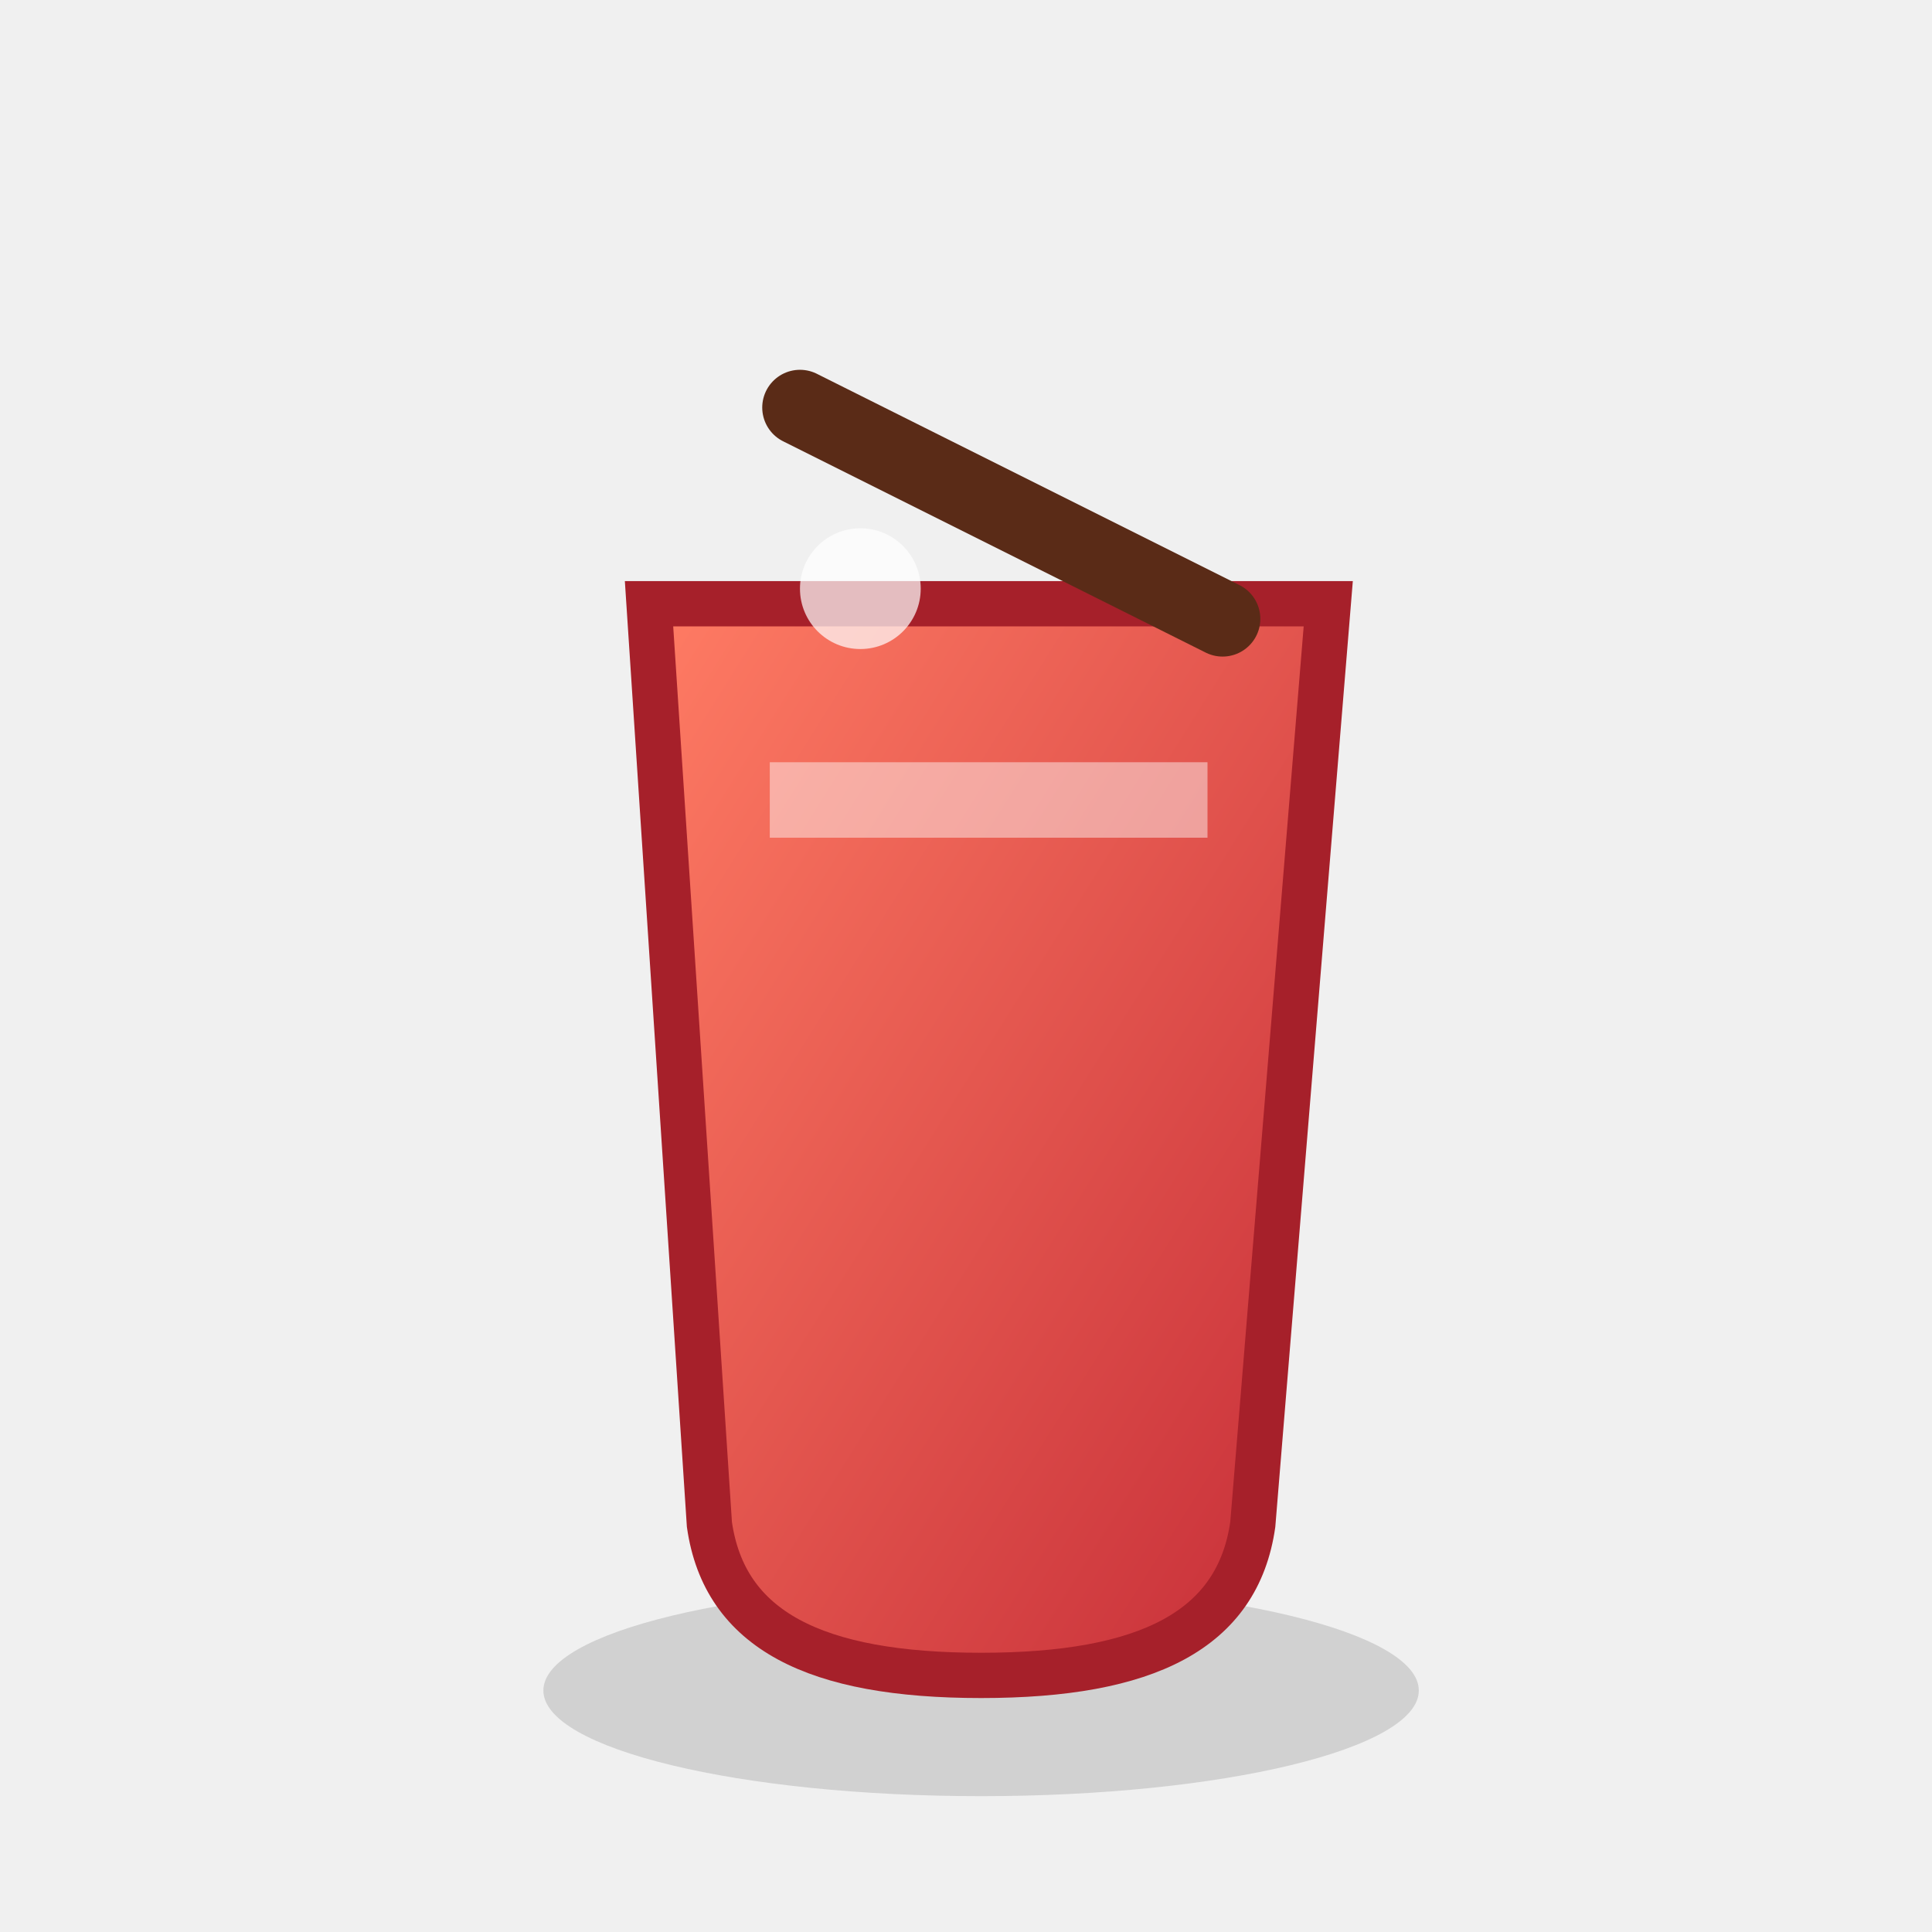
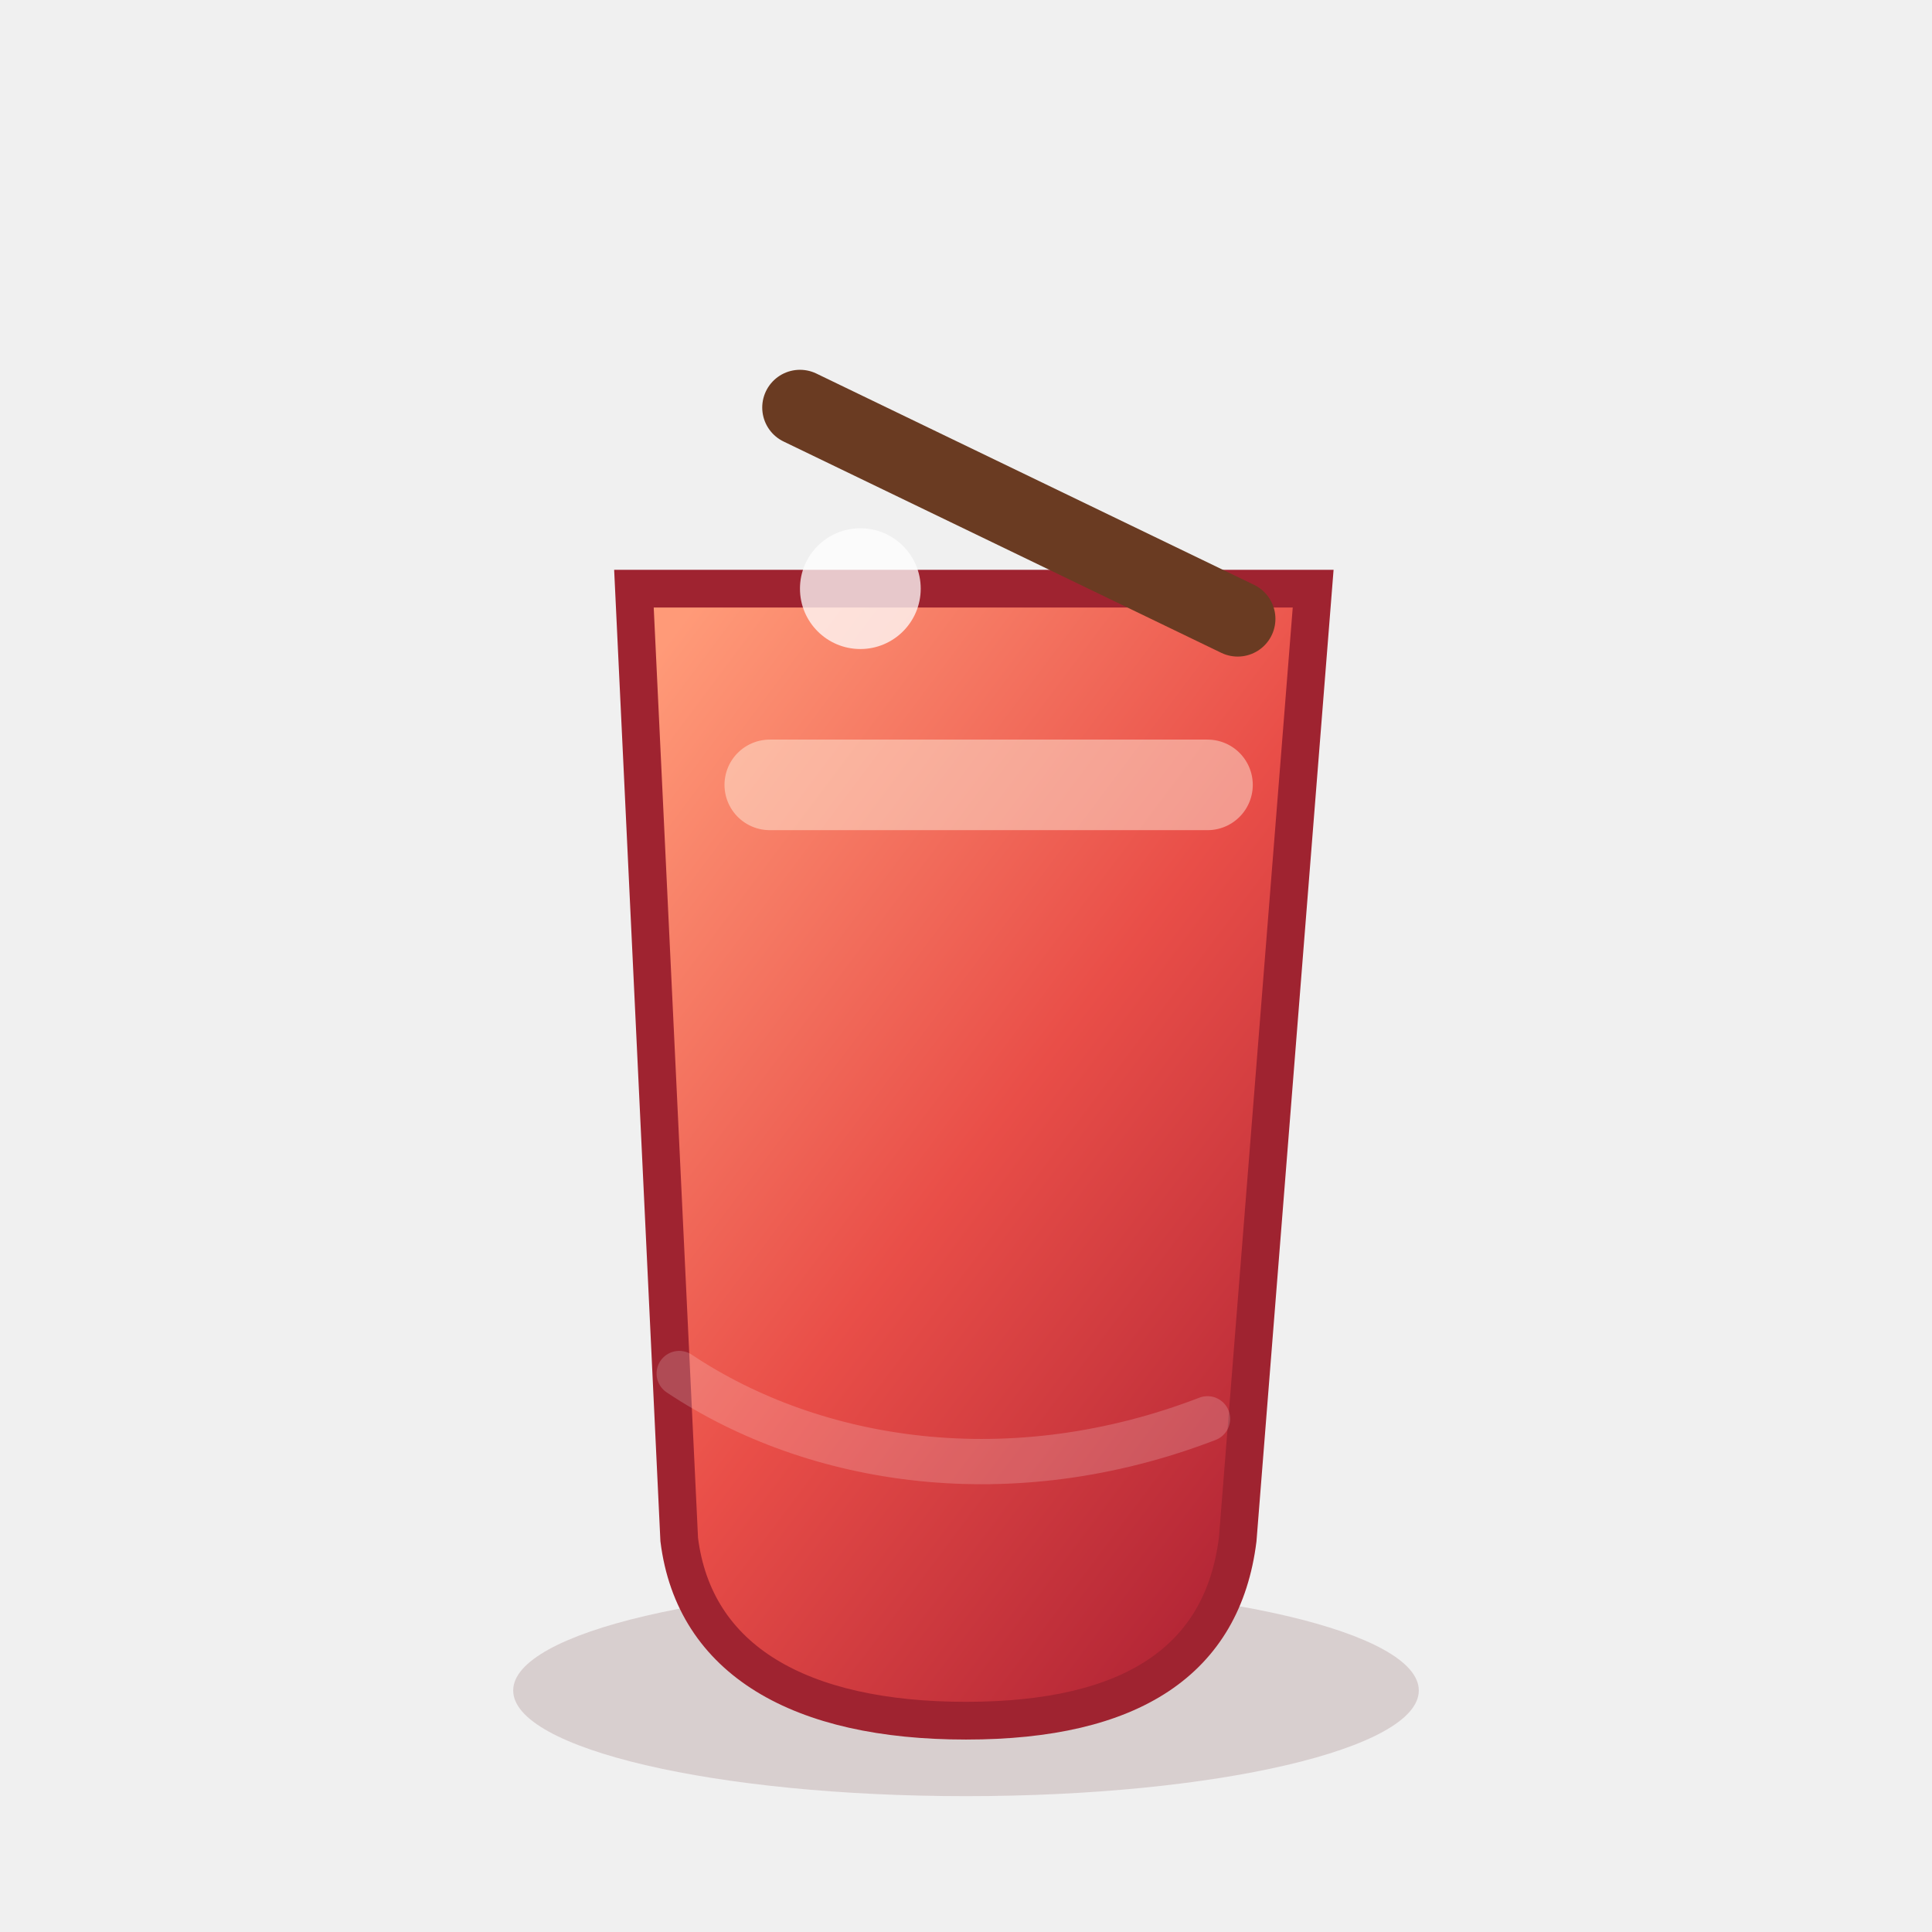
<svg xmlns="http://www.w3.org/2000/svg" viewBox="0 0 128 128">
  <defs>
-     <linearGradient id="r" x2="1" y2="1">
-       <stop stop-color="#FF7C64" />
-       <stop offset="1" stop-color="#C52C37" />
+     <linearGradient id="a" x1=".1" y1="0" x2=".9" y2="1">
+       <stop stop-color="#FF9A78" />
+       <stop offset=".5" stop-color="#E94E48" />
+       <stop offset="1" stop-color="#A91E32" />
    </linearGradient>
  </defs>
-   <ellipse cx="65" cy="112" rx="29" ry="7" fill="#000" opacity=".13" />
-   <path d="M43 40h45l-5 61c-1 7-7 10-18 10s-17-3-18-10z" fill="url(#r)" stroke="#A6202A" stroke-width="3" />
-   <path d="M53 27l28 14" stroke="#5A2B17" stroke-width="5" stroke-linecap="round" />
-   <path d="M51 53h29" stroke="#FFF" stroke-width="5" opacity=".45" />
-   <circle cx="57" cy="39" r="4" fill="#FFF" opacity=".7" />
+   <ellipse cx="64" cy="112" rx="30" ry="7" fill="#5C1D23" opacity=".16" />
+   <path d="M42 39h45l-5 63c-1 8-7 12-18 12s-18-4-19-12z" fill="url(#a)" stroke="#9F2330" stroke-width="2.5" />
+   <path d="M53 27l29 14" stroke="#6A3B22" stroke-width="5" stroke-linecap="round" />
+   <path d="M51 52h29" stroke="#FFF7E5" stroke-width="6" opacity=".45" stroke-linecap="round" />
+   <circle cx="57" cy="39" r="4" fill="#FFF" opacity=".75" />
+   <path d="M45 91c9 6 22 8 35 3" fill="none" stroke="#FFF" stroke-width="3" opacity=".18" stroke-linecap="round" />
</svg>
